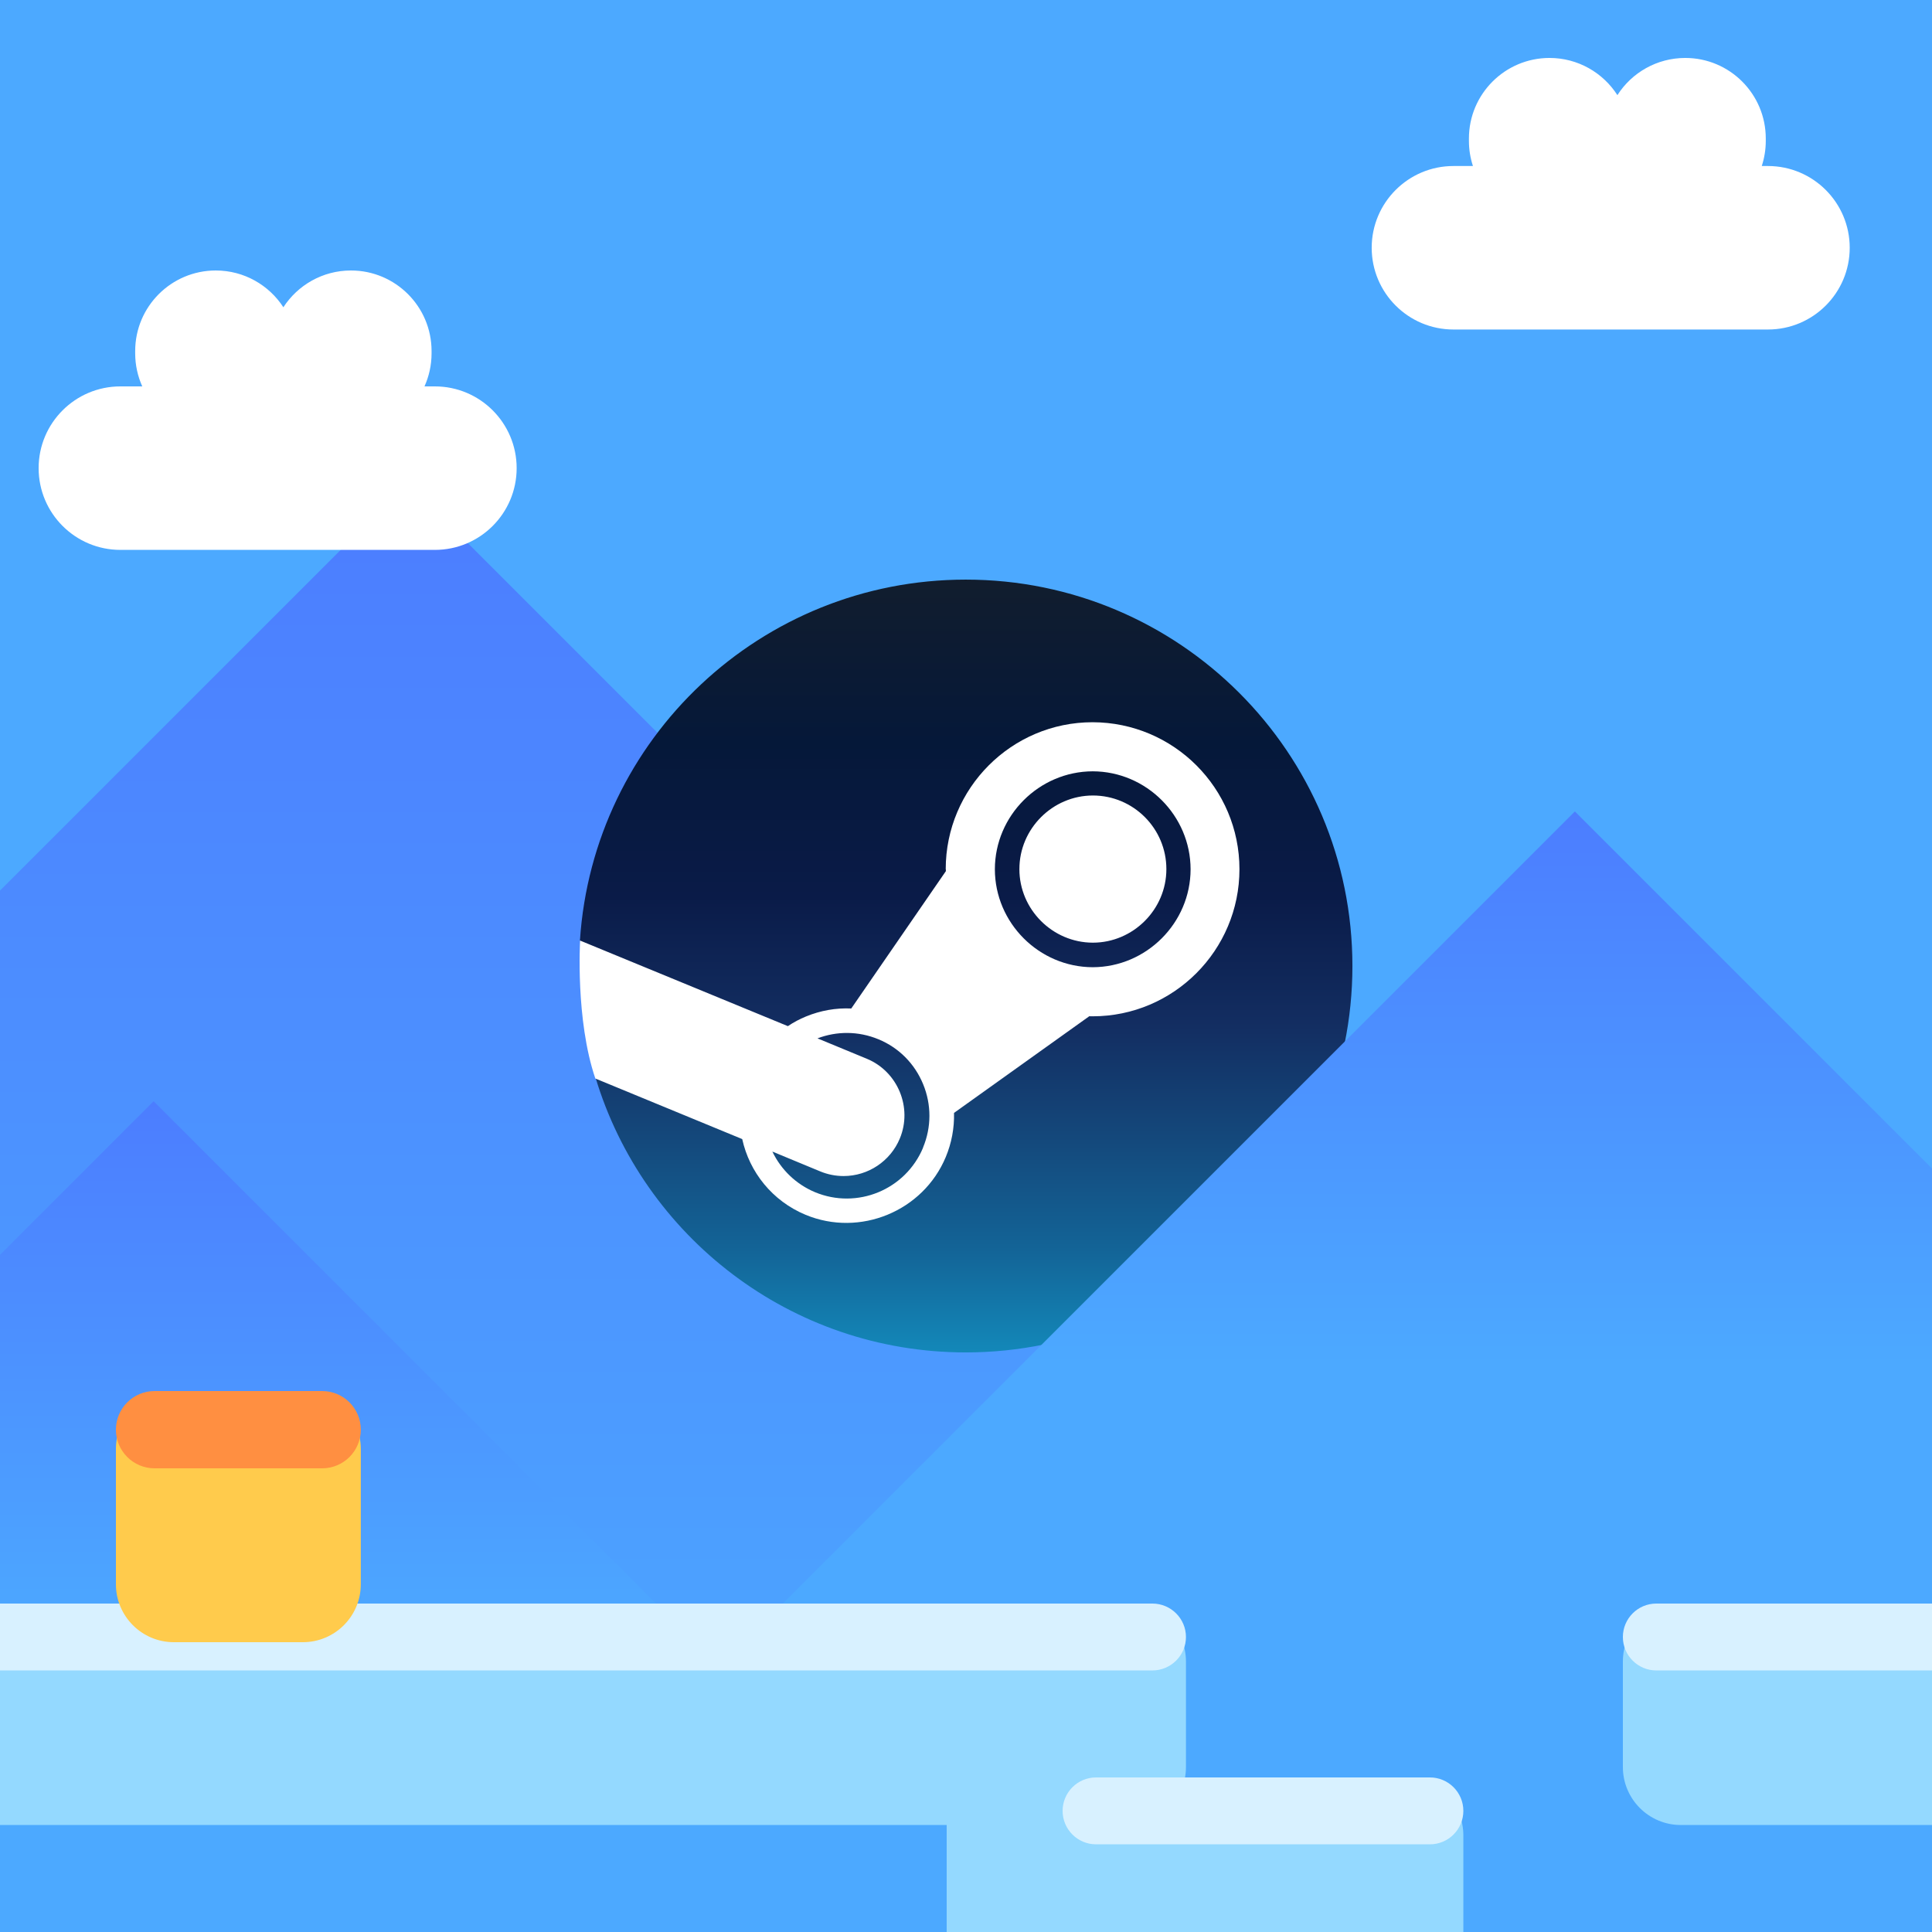
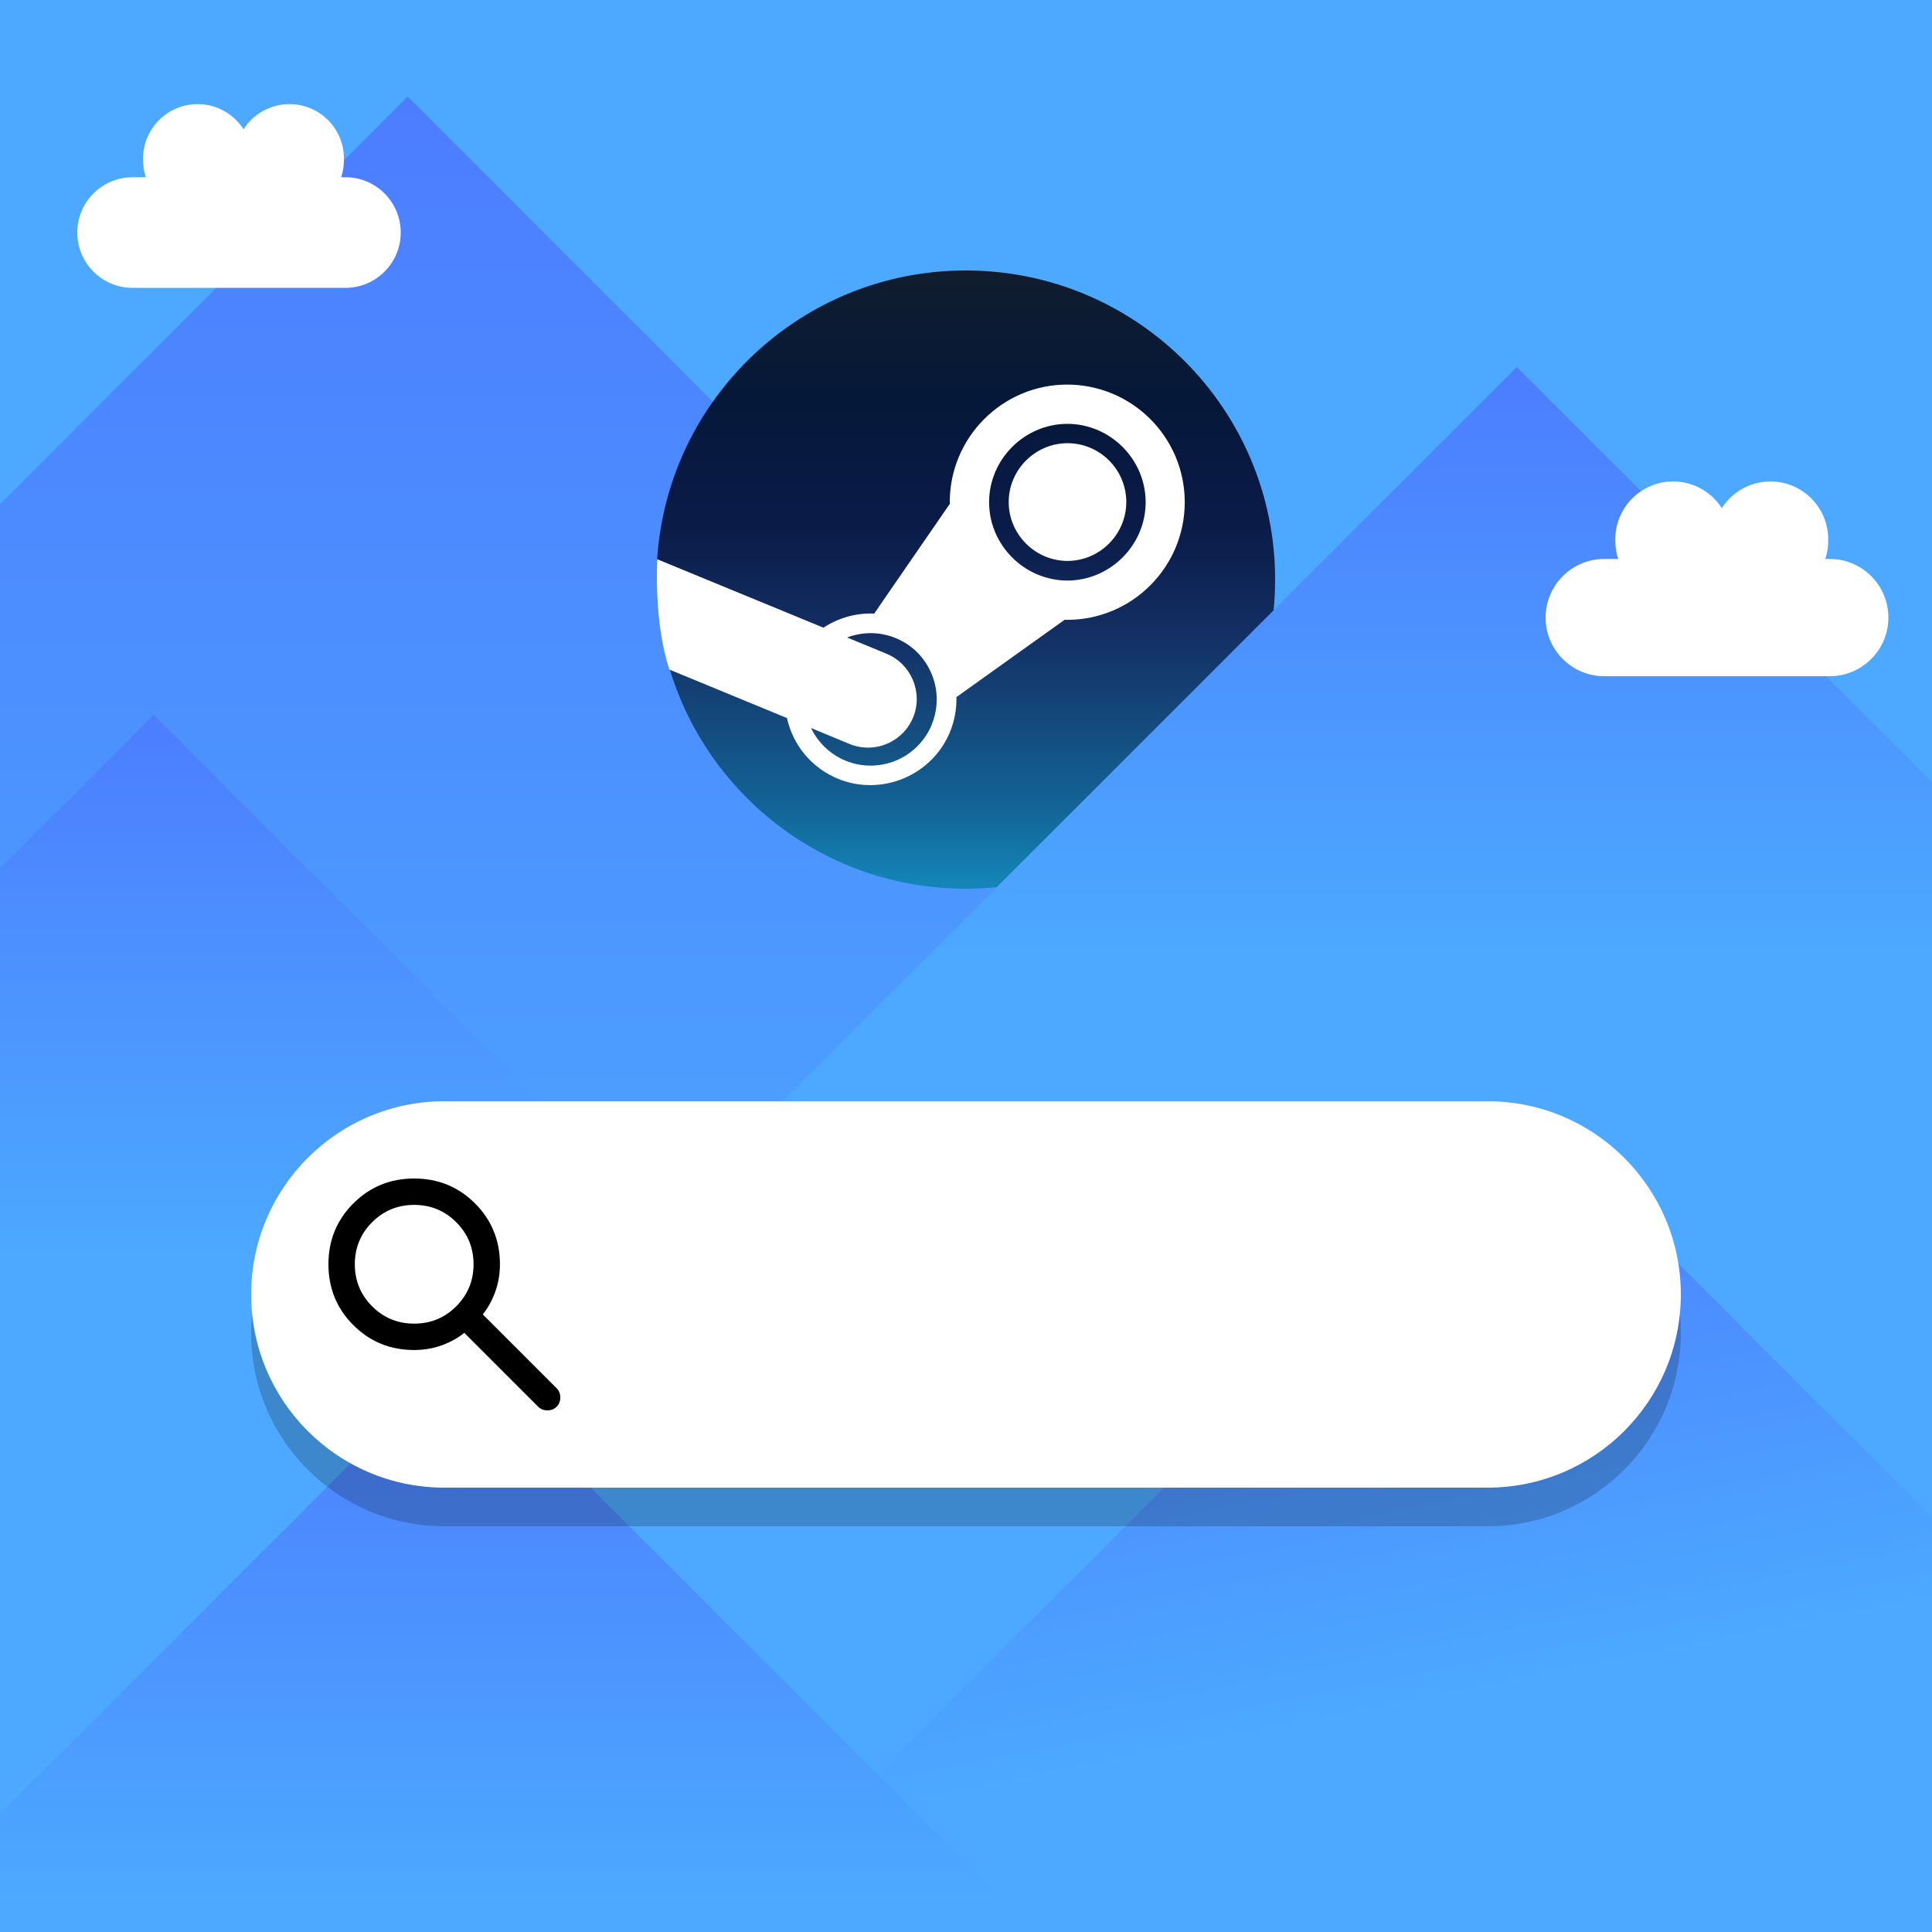
<svg xmlns="http://www.w3.org/2000/svg" width="100%" height="100%" viewBox="0 0 100 100" version="1.1" xml:space="preserve" style="fill-rule:evenodd;clip-rule:evenodd;stroke-linejoin:round;stroke-miterlimit:2;">
-   <g transform="matrix(1,0,0,1,-270,-180)">
-     <g id="Steam-Button">
-       <g>
-         <g>
-           <g id="Background" transform="matrix(0.412391,0,0,0.682116,192.277,102.697)">
+   <g id="Background" transform="matrix(0.412391,0,0,0.682116,-77.723,-77.303)">
+     <g>
+       <g id="Steam-Button">
+         <g id="Background1">
+           <g id="Background2">
            <rect x="188.469" y="113.328" width="242.489" height="146.603" style="fill:rgb(76,169,255);" />
-             <g transform="matrix(1.19995,0,0,0.954301,-899.315,-111.695)">
-               <path d="M1090.8,249L1091.45,249C1096.17,249 1100,251.913 1100,255.5C1100,259.087 1096.17,262 1091.45,262L1058.55,262C1053.83,262 1050,259.087 1050,255.5C1050,251.913 1053.83,249 1058.55,249L1060.59,249C1060.32,248.372 1060.17,247.7 1060.17,247.003L1060.17,246.811C1060.17,243.276 1063.95,240.407 1068.6,240.407C1071.58,240.407 1074.2,241.586 1075.7,243.364C1077.19,241.586 1079.82,240.407 1082.8,240.407C1087.45,240.407 1091.22,243.276 1091.22,246.811L1091.22,247.003C1091.22,247.7 1091.07,248.372 1090.8,249Z" style="fill:white;" />
+             <g transform="matrix(2.77564,-1.67809,2.77564,1.67809,-3163.3,1382.58)">
+               <rect x="933" y="237" width="56" height="56" style="fill:url(#_Linear1);" />
+               <g transform="matrix(0.146267,0.146267,-0.192405,0.192405,874.035,29.8646)">
+                 <path d="M1090.8,249L1091.45,249C1096.17,249 1100,251.913 1100,255.5C1100,259.087 1096.17,262 1091.45,262L1058.55,262C1053.83,262 1050,259.087 1050,255.5C1050,251.913 1053.83,249 1058.55,249L1060.59,249C1060.32,248.372 1060.17,247.7 1060.17,247.003L1060.17,246.811C1060.17,243.276 1063.95,240.407 1068.6,240.407C1071.58,240.407 1074.2,241.586 1075.7,243.364C1077.19,241.586 1079.82,240.407 1082.8,240.407C1087.45,240.407 1091.22,243.276 1091.22,246.811L1091.22,247.003C1091.22,247.7 1091.07,248.372 1090.8,249Z" style="fill:white;" />
+               </g>
            </g>
-             <g transform="matrix(2.77564,-1.67809,2.77564,1.67809,-3163.3,1411.9)">
-               <rect x="933" y="237" width="56" height="56" style="fill:url(#_Linear1);" />
-             </g>
-             <g id="Steam" transform="matrix(1.14286,0,0,1.14286,-44.2446,-10.5386)">
+             <g id="Steam" transform="matrix(0.914286,0,0,0.914286,26.5465,-0.425823)">
              <g transform="matrix(1.32696,0,0,0.801733,267.278,146.867)">
                <path d="M1.305,41.202C5.259,54.386 17.488,64 31.959,64C49.632,64 63.959,49.673 63.959,32C63.959,14.327 49.632,0 31.959,0C15.001,0 1.124,13.193 0.028,29.874C2.102,33.351 2.907,35.502 1.303,41.202L1.305,41.202Z" style="fill:url(#_Linear2);fill-rule:nonzero;" />
              </g>
              <g transform="matrix(1.32696,0,0,0.801733,267.278,146.867)">
                <path d="M30.31,23.985L30.313,24.143L22.483,35.518C21.215,35.46 19.943,35.683 18.735,36.18C18.209,36.394 17.707,36.662 17.237,36.98L0.042,29.893C0.042,29.893 -0.356,36.439 1.302,41.317L13.458,46.333C14.058,49.061 15.938,51.453 18.7,52.603C23.194,54.47 28.43,52.313 30.303,47.821C30.786,46.664 31.019,45.418 30.987,44.165L42.18,36.16L42.455,36.165C49.16,36.165 54.61,30.699 54.61,23.985C54.61,17.271 49.17,11.825 42.455,11.811C35.753,11.811 30.3,17.271 30.3,23.985L30.31,23.985ZM28.43,47.035C26.976,50.535 22.964,52.182 19.477,50.729C17.93,50.079 16.675,48.882 15.953,47.367L19.91,49.007C20.524,49.262 21.182,49.394 21.847,49.394C23.879,49.394 25.721,48.165 26.501,46.288C27.565,43.733 26.34,40.754 23.786,39.687L19.686,37.992C21.264,37.392 23.058,37.372 24.736,38.069C26.436,38.772 27.736,40.096 28.432,41.789C29.128,43.482 29.124,45.349 28.422,47.035M42.466,32.1C38.022,32.088 34.372,28.431 34.368,23.987C34.373,19.544 38.023,15.888 42.466,15.876C46.91,15.887 50.561,19.543 50.566,23.987C50.562,28.431 46.91,32.089 42.466,32.1M36.398,23.974C36.395,20.635 39.139,17.884 42.478,17.879C45.833,17.879 48.562,20.609 48.562,23.974C48.564,27.314 45.818,30.064 42.478,30.067C39.139,30.062 36.395,27.313 36.397,23.974L36.398,23.974Z" style="fill:white;fill-rule:nonzero;" />
              </g>
            </g>
-             <g transform="matrix(2.11192,-1.27682,2.11192,1.27682,-2203.08,1135.07)">
+             <g transform="matrix(2.24182,-1.35536,2.24182,1.35536,-2369.62,1160.41)">
              <rect x="933" y="237" width="56" height="56" style="fill:url(#_Linear3);" />
+               <g transform="matrix(0.191912,0.191912,-0.252448,0.252448,845.784,-21.1898)">
+                 <path d="M1090.8,249L1091.45,249C1096.17,249 1100,251.913 1100,255.5C1100,259.087 1096.17,262 1091.45,262L1058.55,262C1053.83,262 1050,259.087 1050,255.5C1050,251.913 1053.83,249 1058.55,249L1060.59,249C1060.32,248.372 1060.17,247.7 1060.17,247.003L1060.17,246.811C1060.17,243.276 1063.95,240.407 1068.6,240.407C1071.58,240.407 1074.2,241.586 1075.7,243.364C1077.19,241.586 1079.82,240.407 1082.8,240.407C1087.45,240.407 1091.22,243.276 1091.22,246.811L1091.22,247.003C1091.22,247.7 1091.07,248.372 1090.8,249Z" style="fill:white;" />
+               </g>
            </g>
-             <g transform="matrix(1.55687,-0.941248,1.55687,0.941248,-1700.97,904.71)">
+             <g transform="matrix(1.55687,-0.941248,1.55687,0.941248,-1700.97,875.389)">
              <rect x="933" y="237" width="56" height="56" style="fill:url(#_Linear4);" />
-             </g>
-             <g transform="matrix(1.19995,0,0,0.954301,-1066.63,-94.9722)">
-               <path d="M1090.36,249L1091.45,249C1096.17,249 1100,251.913 1100,255.5C1100,259.087 1096.17,262 1091.45,262L1058.55,262C1053.83,262 1050,259.087 1050,255.5C1050,251.913 1053.83,249 1058.55,249L1060.84,249C1060.37,248.2 1060.1,247.312 1060.1,246.379L1060.1,246.187C1060.1,242.652 1063.88,239.783 1068.53,239.783C1071.49,239.783 1074.1,240.948 1075.6,242.708C1077.1,240.948 1079.71,239.783 1082.67,239.783C1087.32,239.783 1091.1,242.652 1091.1,246.187L1091.1,246.379C1091.1,247.312 1090.83,248.2 1090.36,249Z" style="fill:white;" />
+               <g transform="matrix(1.06953,1.62044e-16,1.6225e-16,0.986093,-29.425,75.174)">
+                 <rect x="933" y="237" width="56" height="56" style="fill:url(#_Linear5);" />
+               </g>
+               <g transform="matrix(1,0,0,1,-13.5419,38.1164)">
+                 <rect x="933" y="237" width="56" height="56" style="fill:url(#_Linear6);" />
+               </g>
            </g>
          </g>
-           <g id="Level">
-             <g transform="matrix(1.34765,0,0,0.881713,-1151.03,43.4535)">
-               <path d="M1100,252.402L1100,258.598C1100,260.475 1099,262 1097.77,262L1052.23,262C1051,262 1050,260.475 1050,258.598L1050,252.402C1050,250.525 1051,249 1052.23,249L1097.77,249C1099,249 1100,250.525 1100,252.402Z" style="fill:rgb(148,217,255);" />
+           <g id="Search" transform="matrix(1,0,0,1,0,21.9904)">
+             <g transform="matrix(29.9069,0,0,5.86412,-348.239,-144.693)">
+               <path d="M25,57.5C25,58.88 24.637,60 24.189,60L19.811,60C19.363,60 19,58.88 19,57.5C19,56.12 19.363,55 19.811,55L24.189,55C24.637,55 25,56.12 25,57.5Z" style="fill-opacity:0.2;" />
            </g>
-             <g transform="matrix(0.41485,0,0,0.881713,-110.592,52.4535)">
-               <path d="M1100,252.402L1100,258.598C1100,260.475 1096.76,262 1092.77,262L1057.23,262C1053.24,262 1050,260.475 1050,258.598L1050,252.402C1050,250.525 1053.24,249 1057.23,249L1092.77,249C1096.76,249 1100,250.525 1100,252.402Z" style="fill:rgb(148,217,255);" />
+             <g transform="matrix(29.9069,0,0,5.86412,-348.239,-147.625)">
+               <path d="M25,57.5C25,58.88 24.637,60 24.189,60L19.811,60C19.363,60 19,58.88 19,57.5C19,56.12 19.363,55 19.811,55L24.189,55C24.637,55 25,56.12 25,57.5Z" style="fill:white;" />
            </g>
-             <g transform="matrix(0.41485,0,0,0.881713,-81.5925,43.4535)">
-               <path d="M1100,252.402L1100,258.598C1100,260.475 1096.76,262 1092.77,262L1057.23,262C1053.24,262 1050,260.475 1050,258.598L1050,252.402C1050,250.525 1053.24,249 1057.23,249L1092.77,249C1096.76,249 1100,250.525 1100,252.402Z" style="fill:rgb(148,217,255);" />
-             </g>
-             <g transform="matrix(0.230731,0,0,2.65094,76.7325,-397.084)">
-               <path d="M1100,250.132L1100,260.868C1100,261.493 1094.17,262 1087,262L1063,262C1055.83,262 1050,261.493 1050,260.868L1050,250.132C1050,249.507 1055.83,249 1063,249L1087,249C1094.17,249 1100,249.507 1100,250.132Z" style="fill:rgb(148,217,255);" />
-             </g>
-             <g transform="matrix(1.34765,0,0,0.266328,-1151.03,196.684)">
-               <path d="M1100,255.5C1100,259.087 1099.42,262 1098.71,262L1051.29,262C1050.58,262 1050,259.087 1050,255.5C1050,251.913 1050.58,249 1051.29,249L1098.71,249C1099.42,249 1100,251.913 1100,255.5Z" style="fill:rgb(216,241,255);" />
-             </g>
-             <g transform="matrix(0.253514,0,0,1,9.8103,3)">
-               <path d="M1100,252L1100,259C1100,260.656 1094.7,262 1088.17,262L1061.83,262C1055.3,262 1050,260.656 1050,259L1050,252C1050,250.344 1055.3,249 1061.83,249L1088.17,249C1094.7,249 1100,250.344 1100,252Z" style="fill:rgb(255,203,76);" />
-             </g>
-             <g transform="matrix(0.253514,0,0,0.307692,9.8103,175.385)">
-               <path d="M1100,255.5C1100,259.087 1096.46,262 1092.11,262L1057.89,262C1053.54,262 1050,259.087 1050,255.5C1050,251.913 1053.54,249 1057.89,249L1092.11,249C1096.46,249 1100,251.913 1100,255.5Z" style="fill:rgb(255,143,65);" />
-             </g>
-             <g transform="matrix(0.41485,0,0,0.266328,-110.592,205.684)">
-               <path d="M1100,255.5C1100,259.087 1098.13,262 1095.83,262L1054.17,262C1051.87,262 1050,259.087 1050,255.5C1050,251.913 1051.87,249 1054.17,249L1095.83,249C1098.13,249 1100,251.913 1100,255.5Z" style="fill:rgb(216,241,255);" />
-             </g>
-             <g transform="matrix(0.41485,0,0,0.266328,-81.5925,196.684)">
-               <path d="M1100,255.5C1100,259.087 1098.13,262 1095.83,262L1054.17,262C1051.87,262 1050,259.087 1050,255.5C1050,251.913 1051.87,249 1054.17,249L1095.83,249C1098.13,249 1100,251.913 1100,255.5Z" style="fill:rgb(216,241,255);" />
+             <g transform="matrix(0.041392,0,0,0.0250246,215.026,201.786)">
+               <path d="M614.334,-320C541.667,-320 480.167,-345.167 429.834,-395.5C379.501,-445.833 354.334,-507.333 354.334,-580C354.334,-652.667 379.501,-714.167 429.834,-764.5C480.167,-814.833 541.667,-840 614.334,-840C687.001,-840 748.501,-814.833 798.834,-764.5C849.167,-714.167 874.334,-652.667 874.334,-580C874.334,-550.667 869.667,-523 860.334,-497C851.001,-471 838.334,-448 822.334,-428L1046.33,-204C1053.67,-196.667 1057.33,-187.333 1057.33,-176C1057.33,-164.667 1053.67,-155.333 1046.33,-148C1039,-140.667 1029.67,-137 1018.33,-137C1007,-137 997.667,-140.667 990.334,-148L766.334,-372C746.334,-356 723.334,-343.333 697.334,-334C671.334,-324.667 643.667,-320 614.334,-320ZM614.334,-400C664.334,-400 706.834,-417.5 741.834,-452.5C776.834,-487.5 794.334,-530 794.334,-580C794.334,-630 776.834,-672.5 741.834,-707.5C706.834,-742.5 664.334,-760 614.334,-760C564.334,-760 521.834,-742.5 486.834,-707.5C451.834,-672.5 434.334,-630 434.334,-580C434.334,-530 451.834,-487.5 486.834,-452.5C521.834,-417.5 564.334,-400 614.334,-400Z" style="fill-rule:nonzero;" />
            </g>
          </g>
        </g>
      </g>
    </g>
  </g>
  <defs>
    <linearGradient id="_Linear1" x1="0" y1="0" x2="1" y2="0" gradientUnits="userSpaceOnUse" gradientTransform="matrix(-31.0561,31.0561,-31.0561,-31.0561,989,237)">
      <stop offset="0" style="stop-color:rgb(76,125,255);stop-opacity:1" />
      <stop offset="1" style="stop-color:rgb(76,169,255);stop-opacity:1" />
    </linearGradient>
    <linearGradient id="_Linear2" x1="0" y1="0" x2="1" y2="0" gradientUnits="userSpaceOnUse" gradientTransform="matrix(3.91887e-15,64,-64,3.91887e-15,31.9935,0)">
      <stop offset="0" style="stop-color:rgb(17,29,46);stop-opacity:1" />
      <stop offset="0.21" style="stop-color:rgb(5,24,57);stop-opacity:1" />
      <stop offset="0.41" style="stop-color:rgb(10,27,72);stop-opacity:1" />
      <stop offset="0.58" style="stop-color:rgb(19,46,98);stop-opacity:1" />
      <stop offset="0.74" style="stop-color:rgb(20,75,126);stop-opacity:1" />
      <stop offset="0.87" style="stop-color:rgb(19,100,151);stop-opacity:1" />
      <stop offset="1" style="stop-color:rgb(19,135,184);stop-opacity:1" />
    </linearGradient>
    <linearGradient id="_Linear3" x1="0" y1="0" x2="1" y2="0" gradientUnits="userSpaceOnUse" gradientTransform="matrix(-16.4532,16.4532,-16.4532,-16.4532,989,237)">
      <stop offset="0" style="stop-color:rgb(76,125,255);stop-opacity:1" />
      <stop offset="1" style="stop-color:rgb(76,169,255);stop-opacity:1" />
    </linearGradient>
    <linearGradient id="_Linear4" x1="0" y1="0" x2="1" y2="0" gradientUnits="userSpaceOnUse" gradientTransform="matrix(-21.9012,21.9012,-21.9012,-21.9012,989,237)">
      <stop offset="0" style="stop-color:rgb(76,125,255);stop-opacity:1" />
      <stop offset="1" style="stop-color:rgb(76,169,255);stop-opacity:1" />
    </linearGradient>
+     <linearGradient id="_Linear5" x1="0" y1="0" x2="1" y2="-0.079" gradientUnits="userSpaceOnUse" gradientTransform="matrix(-20.1262,23.6762,-23.6762,-20.1262,989,237)">
+       <stop offset="0" style="stop-color:rgb(76,125,255);stop-opacity:1" />
+       <stop offset="1" style="stop-color:rgb(76,169,255);stop-opacity:1" />
+     </linearGradient>
+     <linearGradient id="_Linear6" x1="0" y1="0" x2="1" y2="0" gradientUnits="userSpaceOnUse" gradientTransform="matrix(-21.9012,21.9012,-21.9012,-21.9012,989,237)">
+       <stop offset="0" style="stop-color:rgb(76,125,255);stop-opacity:1" />
+       <stop offset="1" style="stop-color:rgb(76,169,255);stop-opacity:1" />
+     </linearGradient>
  </defs>
</svg>
